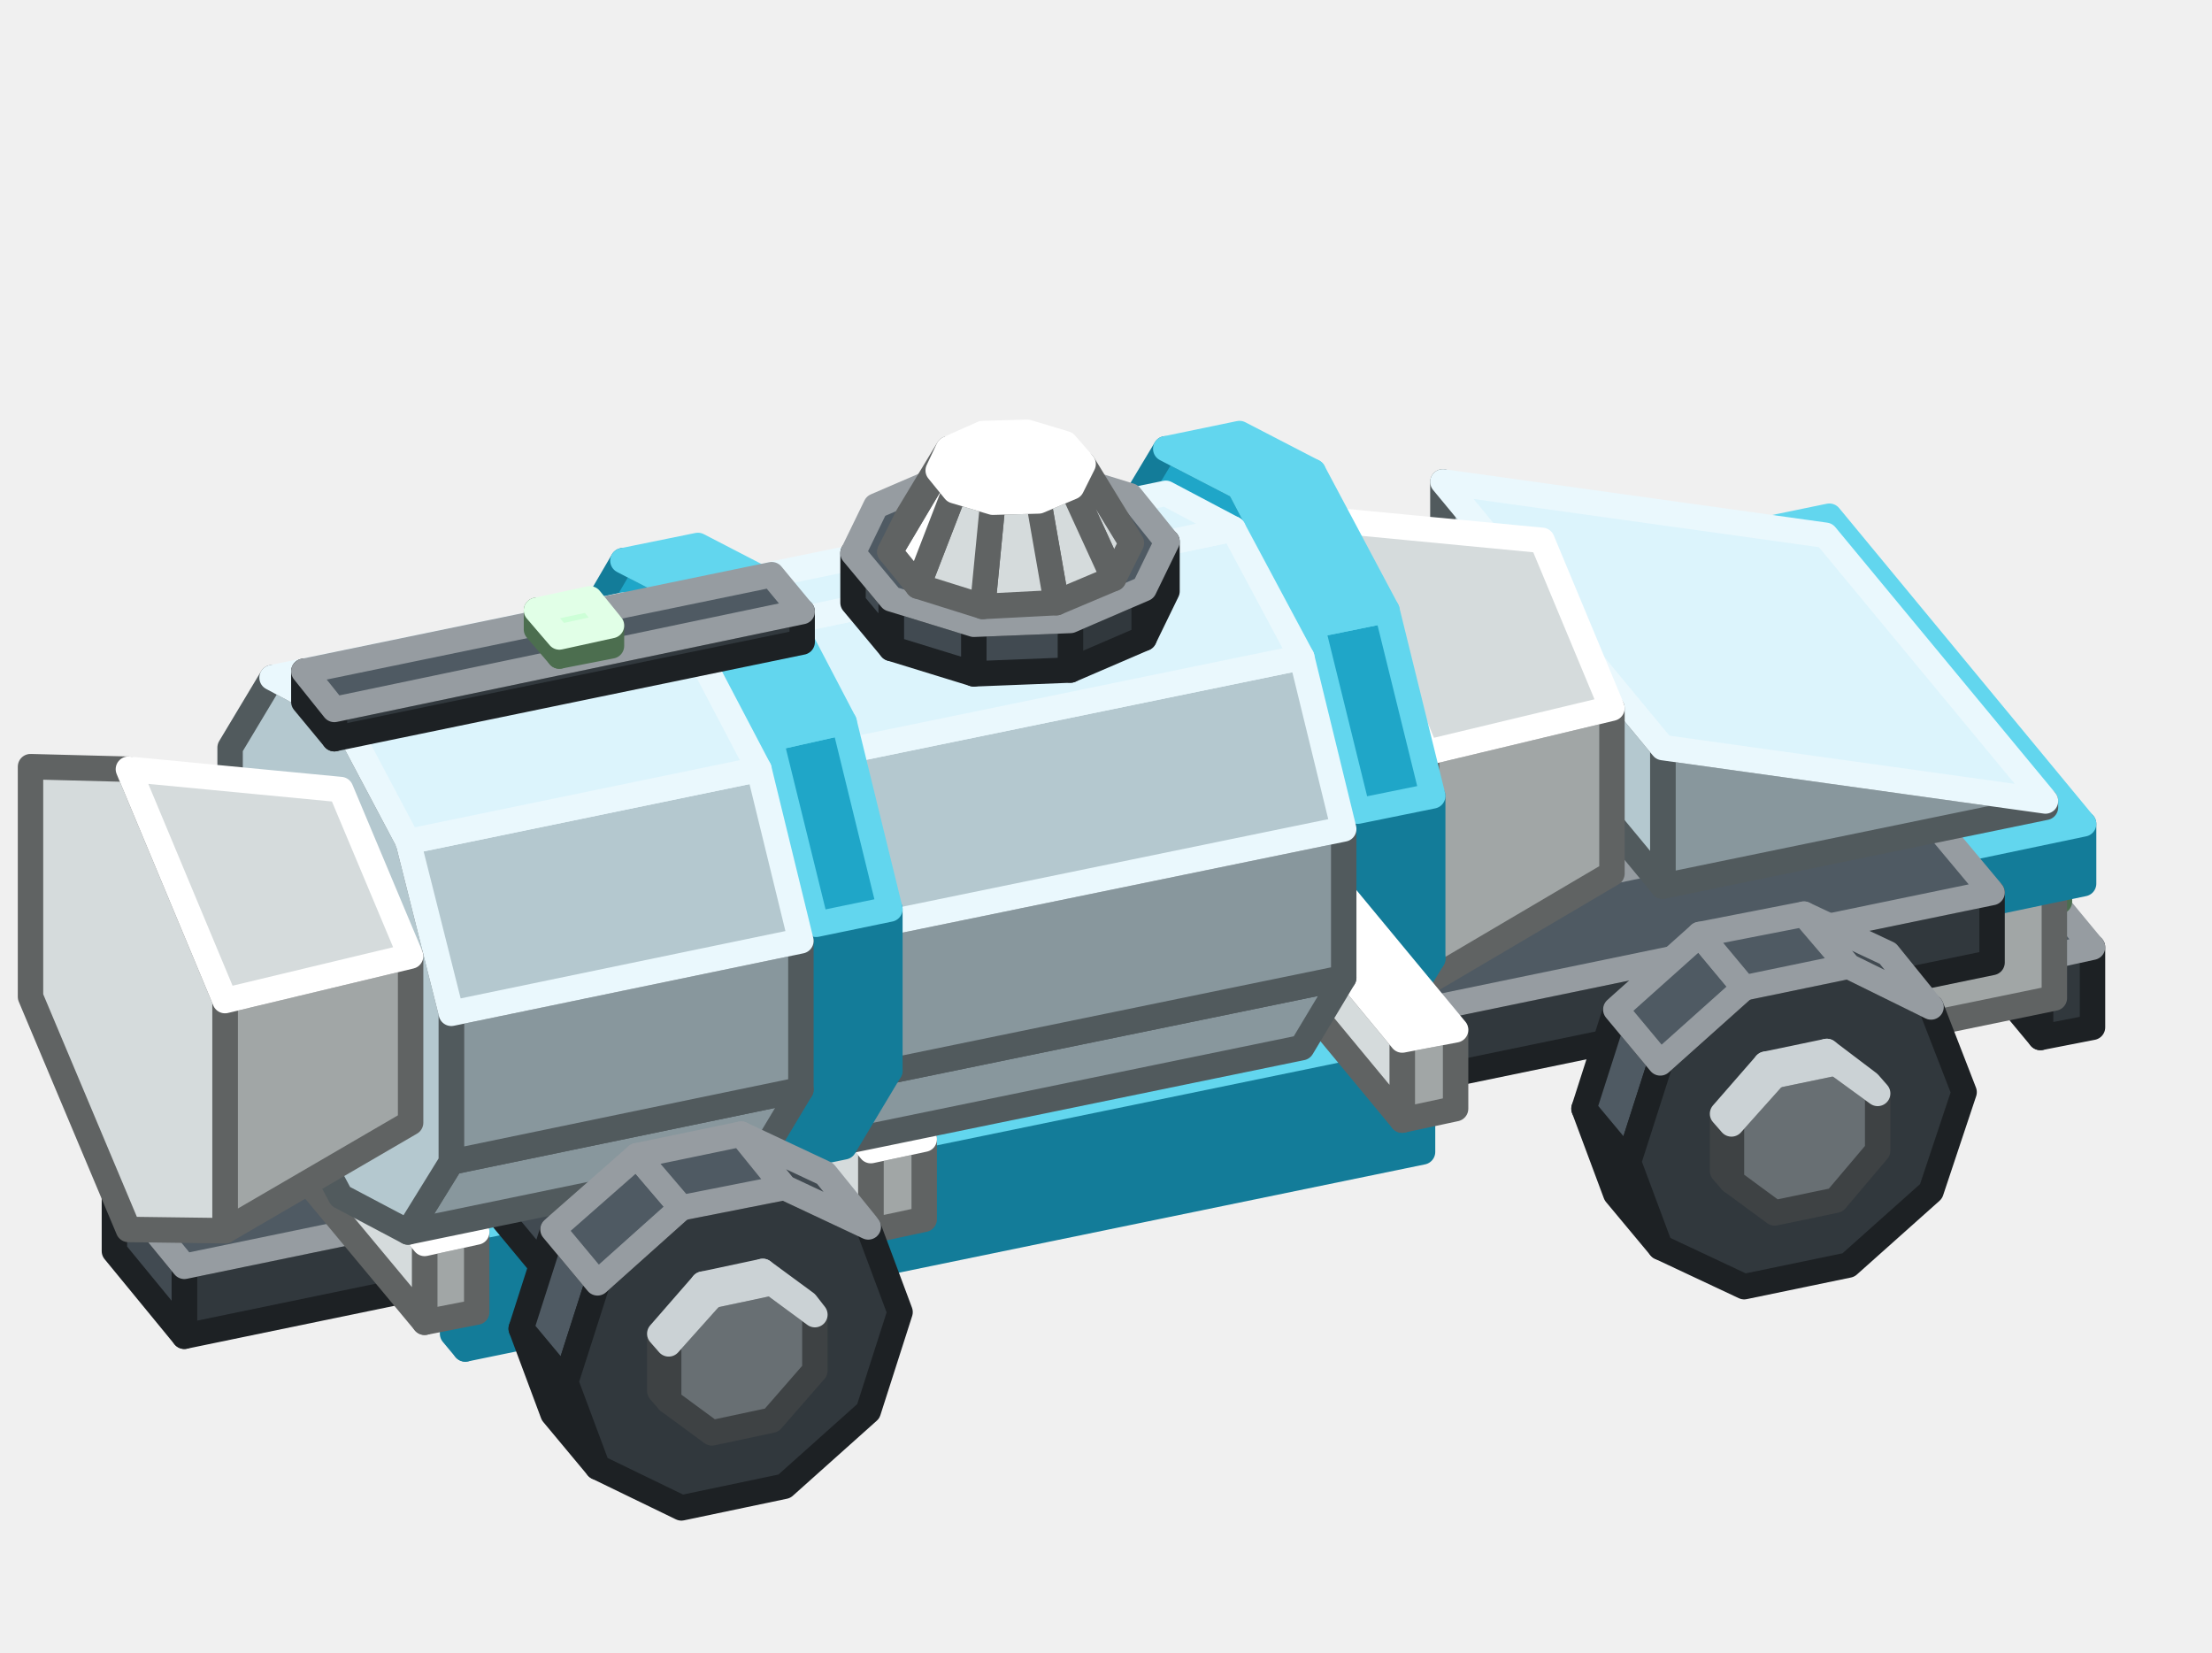
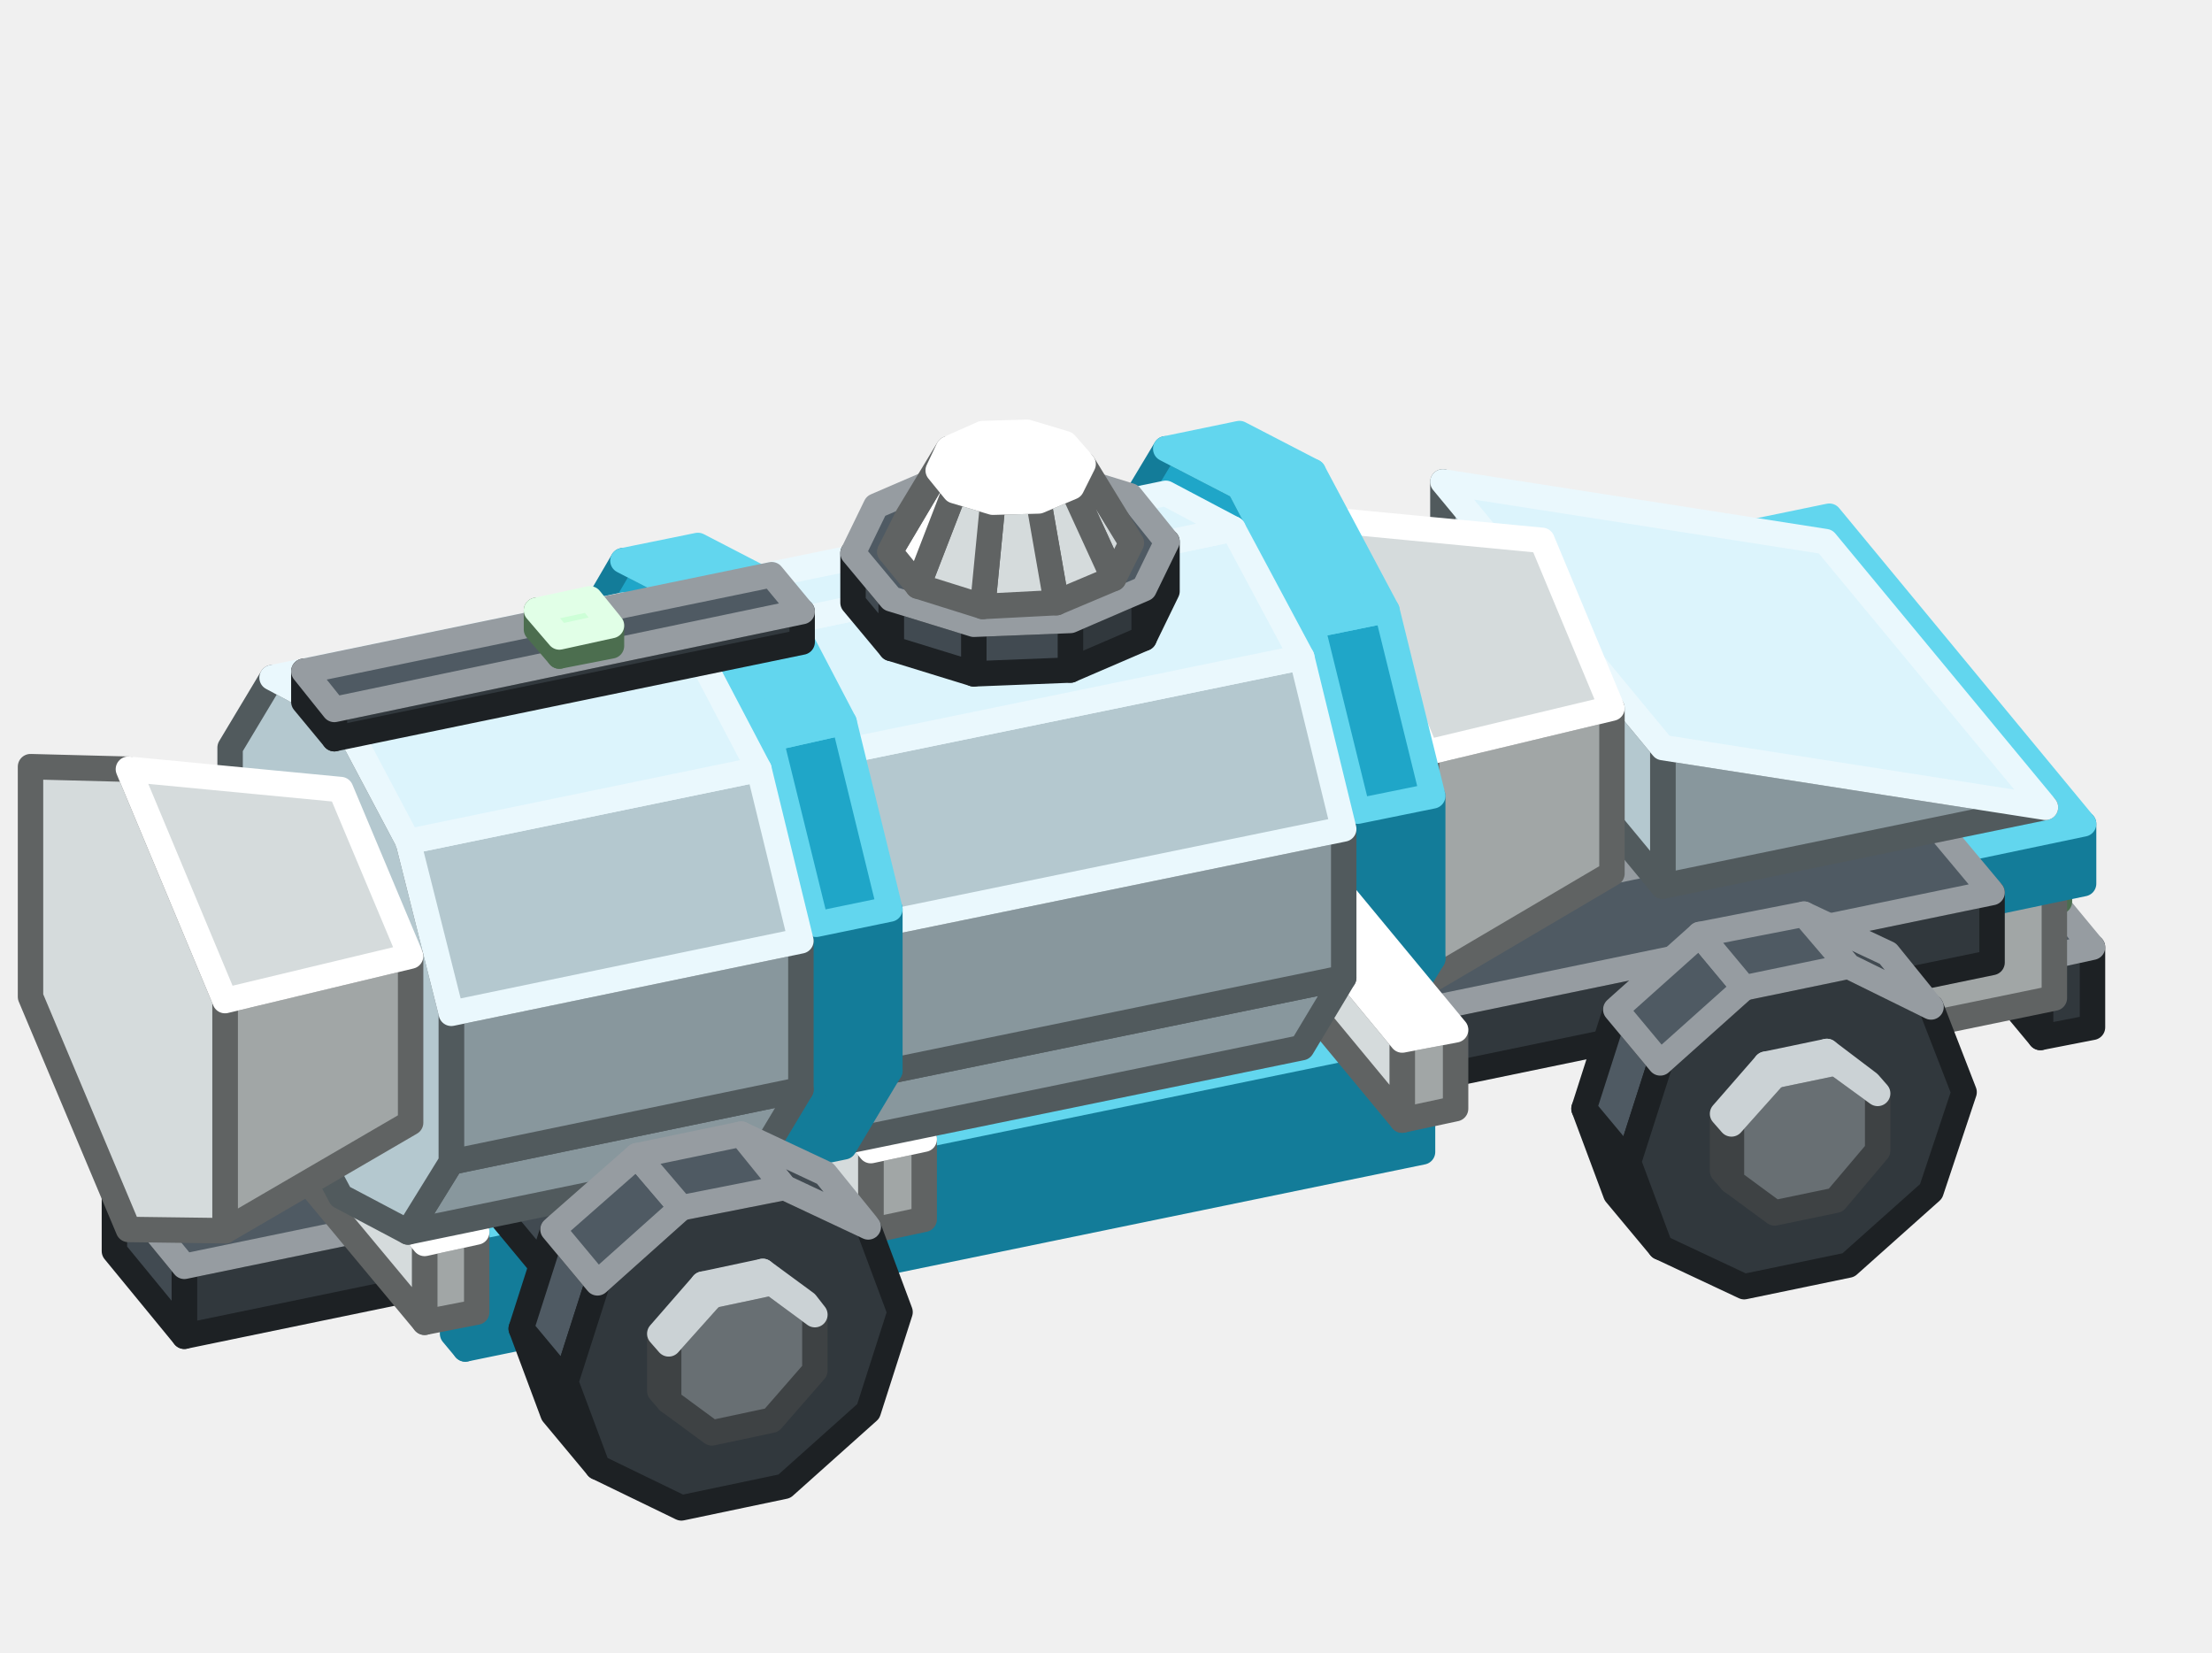
<svg xmlns="http://www.w3.org/2000/svg" width="174" height="130" viewBox="0 0 174 130">
  <g stroke-width="2" stroke-linejoin="round">
    <polygon points="109.9,61.1 109.9,56.7 110.6,57.5 110.6,62" fill="#8A9398" stroke="#3E4244" />
    <polygon points="118.7,52.6 122.1,55.1 122.1,59.6 118.7,63.4 114,64.4 110.6,62 110.6,57.5 114,53.6" fill="#686F73" stroke="#3E4244" />
    <polygon points="118,51.8 121.4,54.3 122.1,55.1 118.7,52.6" fill="#8A9398" stroke="#CBD2D5" />
    <polygon points="109.9,56.7 113.3,52.8 114,53.6 110.6,57.5" fill="#A8B3B9" stroke="#CBD2D5" />
    <polygon points="113.3,52.8 118,51.8 118.7,52.6 114,53.6" fill="#A8B3B9" stroke="#CBD2D5" />
    <polygon points="105.7,68 103.2,61.3 106.6,65.4 109.1,72.2" fill="#414A51" stroke="#1D2124" />
    <polygon points="103.2,61.3 105.7,53.5 109.1,57.7 106.6,65.4" fill="#4F5A63" stroke="#1D2124" />
    <polygon points="123.9,50.1 130.5,53.2 133,60 130.5,67.8 123.9,73.6 115.7,75.3 109.1,72.2 106.6,65.4 109.1,57.7 115.7,51.8" fill="#31383D" stroke="#1D2124" />
    <polygon points="120.4,45.9 127,49.1 130.5,53.2 123.9,50.1" fill="#414A51" stroke="#969CA1" />
    <polygon points="105.7,53.5 112.3,47.6 115.7,51.8 109.1,57.7" fill="#4F5A63" stroke="#969CA1" />
    <polygon points="112.3,47.6 120.4,45.9 123.9,50.1 115.7,51.8" fill="#4F5A63" stroke="#969CA1" />
    <polygon points="164.6,80.8 160.5,81.6 160.5,75.4 164.6,74.5" fill="#31383D" stroke="#1D2124" />
    <polygon points="160.5,81.6 143.1,60.7 143.1,54.4 160.5,75.4" fill="#414A51" stroke="#1D2124" />
    <polygon points="164.6,74.5 160.5,75.4 143.1,54.4 147.3,53.6" fill="#4F5A63" stroke="#969CA1" />
    <polygon points="162,70.9 160.3,71.3 160.3,69.3 162,69" fill="#7FB985" stroke="#4C6E4F" />
    <polygon points="160.3,71.3 150,58.7 150,56.8 160.3,69.3" fill="#A8F5B0" stroke="#4C6E4F" />
    <polygon points="162,69 160.3,69.3 150,56.8 151.6,56.4" fill="#CDFFD7" stroke="#E1FFE7" />
    <polygon points="142.9,92.9 136.2,94.3 136.2,88 142.9,86.6" fill="#31383D" stroke="#1D2124" />
    <polygon points="136.2,94.3 114.7,68.4 114.7,62.1 136.2,88" fill="#414A51" stroke="#1D2124" />
    <polygon points="142.9,86.6 136.2,88 114.7,62.1 121.4,60.7" fill="#4F5A63" stroke="#969CA1" />
    <polygon points="26.3,78.4 26.3,74 27,74.8 27,79.3" fill="#8A9398" stroke="#3E4244" />
    <polygon points="35.1,69.9 38.5,72.4 38.5,76.9 35.1,80.8 30.3,81.8 27,79.3 27,74.8 30.3,70.9" fill="#686F73" stroke="#3E4244" />
    <polygon points="34.4,69.1 37.8,71.6 38.5,72.4 35.1,69.9" fill="#8A9398" stroke="#CBD2D5" />
    <polygon points="26.3,74 29.6,70.1 30.3,70.9 27,74.8" fill="#A8B3B9" stroke="#CBD2D5" />
    <polygon points="29.6,70.1 34.4,69.1 35.1,69.9 30.3,70.9" fill="#A8B3B9" stroke="#CBD2D5" />
    <polygon points="161.6,78.5 131.5,84.7 131.5,75.3 161.6,69" fill="#A1A6A6" stroke="#606363" />
    <polygon points="131.5,84.7 112.8,62.1 112.8,52.7 131.5,75.3" fill="#D5DBDC" stroke="#606363" />
    <polygon points="161.6,69 131.5,75.3 112.8,52.7 142.9,46.5" fill="#FFFFFF" stroke="#FFFFFF" />
    <polygon points="163.9,69.5 130.5,76.5 130.5,71.8 163.9,64.8" fill="#137C99" stroke="#137C99" />
    <polygon points="130.5,76.5 110.4,52.2 110.4,47.5 130.5,71.8" fill="#1FA6C8" stroke="#137C99" />
    <polygon points="163.9,64.8 130.5,71.8 110.4,47.5 143.9,40.6" fill="#62D6EE" stroke="#62D6EE" />
    <polygon points="22.1,85.3 19.5,78.6 23,82.8 25.5,89.5" fill="#414A51" stroke="#1D2124" />
    <polygon points="19.5,78.6 22.1,70.8 25.5,75 23,82.8" fill="#4F5A63" stroke="#1D2124" />
    <polygon points="40.3,67.4 46.9,70.6 49.4,77.3 46.9,85.1 40.3,90.9 32.1,92.6 25.5,89.5 23,82.8 25.5,75 32.1,69.1" fill="#31383D" stroke="#1D2124" />
    <polygon points="36.8,63.2 43.4,66.4 46.9,70.6 40.3,67.4" fill="#414A51" stroke="#969CA1" />
    <polygon points="22.1,70.8 28.6,64.9 32.1,69.1 25.5,75" fill="#4F5A63" stroke="#969CA1" />
    <polygon points="28.6,64.9 36.8,63.2 40.3,67.4 32.1,69.1" fill="#4F5A63" stroke="#969CA1" />
    <polygon points="105,82.2 29.7,97.8 29.7,88.4 105,72.8" fill="#137C99" stroke="#137C99" />
    <polygon points="29.7,97.8 28.7,96.5 28.7,87.1 29.7,88.4" fill="#1FA6C8" stroke="#137C99" />
    <polygon points="105,72.8 29.7,88.4 28.7,87.1 103.9,71.5" fill="#62D6EE" stroke="#62D6EE" />
    <polygon points="156.7,75.7 14.5,105.1 14.5,99.6 156.7,70.2" fill="#31383D" stroke="#1D2124" />
    <polygon points="14.5,105.1 9,98.4 9,92.9 14.5,99.6" fill="#414A51" stroke="#1D2124" />
    <polygon points="156.7,70.2 14.5,99.6 9,92.9 151.1,63.5" fill="#4F5A63" stroke="#969CA1" />
-     <polygon points="160.9,63.5 130.8,69.7 130.8,58.8 160.9,63" fill="#88979D" stroke="#515A5D" />
+     <polygon points="160.9,63.5 130.8,69.7 130.8,58.8" fill="#88979D" stroke="#515A5D" />
    <polygon points="130.8,69.7 113.5,48.8 113.5,37.9 130.8,58.8" fill="#B4C8CF" stroke="#515A5D" />
-     <polygon points="160.9,63 130.8,58.8 113.5,37.9 143.6,42.1" fill="#DCF4FC" stroke="#EAF8FD" />
+     <polygon points="160.9,63.5 130.8,58.8 113.5,37.9 143.6,42.6" fill="#DCF4FC" stroke="#EAF8FD" />
    <polygon points="112.2,77.3 112.2,59.2 126.8,55.7 126.8,68.7" fill="#A1A6A6" stroke="#606363" />
    <polygon points="112.2,59.2 104.6,40.9 96.9,40.8 96.9,58.9 104.6,77.1 112.2,77.3" fill="#D5DBDC" stroke="#606363" />
    <polygon points="112.2,59.2 104.6,40.9 121.3,42.5 126.8,55.7" fill="#D5DBDC" stroke="#FFFFFF" />
    <polygon points="127.1,93.9 124.6,87.2 128.1,91.4 130.6,98.1" fill="#414A51" stroke="#1D2124" />
    <polygon points="124.6,87.2 127.1,79.4 130.6,83.6 128.1,91.4" fill="#4F5A63" stroke="#1D2124" />
    <polygon points="145.4,76 151.9,79.2 154.5,85.9 151.9,93.7 145.4,99.5 137.2,101.2 130.6,98.1 128.1,91.4 130.6,83.6 137.2,77.7" fill="#31383D" stroke="#1D2124" />
    <polygon points="141.9,71.9 148.5,75 151.9,79.2 145.4,76" fill="#414A51" stroke="#969CA1" />
    <polygon points="127.1,79.4 133.7,73.5 137.2,77.7 130.6,83.6" fill="#4F5A63" stroke="#969CA1" />
    <polygon points="133.7,73.5 141.9,71.9 145.4,76 137.2,77.7" fill="#4F5A63" stroke="#969CA1" />
    <polygon points="103.2,82.6 106.8,76.6 112.7,75.4 109.1,81.3" fill="#137C99" stroke="#137C99" />
    <polygon points="106.8,76.6 106.8,63.8 112.7,62.6 112.7,75.4" fill="#137C99" stroke="#137C99" />
    <polygon points="106.8,63.8 103.2,49.2 97.5,38.3 91.7,35.3 88.1,41.3 88.1,54 91.7,68.6 97.5,79.5 103.2,82.6 106.8,76.6" fill="#1FA6C8" stroke="#137C99" />
    <polygon points="106.8,63.8 103.2,49.2 109.1,48 112.7,62.6" fill="#1FA6C8" stroke="#62D6EE" />
    <polygon points="103.2,49.2 97.5,38.3 103.3,37.1 109.1,48" fill="#62D6EE" stroke="#62D6EE" />
    <polygon points="97.5,38.3 91.7,35.3 97.5,34.1 103.3,37.1" fill="#62D6EE" stroke="#62D6EE" />
    <polygon points="111.9,90.6 36.6,106.1 36.6,96.7 111.9,81.2" fill="#137C99" stroke="#137C99" />
    <polygon points="36.6,106.1 35.6,104.9 35.6,95.5 36.6,96.7" fill="#1FA6C8" stroke="#137C99" />
    <polygon points="111.9,81.2 36.6,96.7 35.6,95.5 110.8,79.9" fill="#62D6EE" stroke="#62D6EE" />
    <polygon points="114.5,87.2 110.3,88.1 110.3,81.8 114.5,81" fill="#A1A6A6" stroke="#606363" />
    <polygon points="110.3,88.1 93,67.2 93,60.9 110.3,81.8" fill="#D5DBDC" stroke="#606363" />
    <polygon points="114.5,81 110.3,81.8 93,60.9 97.2,60.1" fill="#FFFFFF" stroke="#FFFFFF" />
    <polygon points="72.7,95.9 68.5,96.8 68.5,90.5 72.7,89.6" fill="#A1A6A6" stroke="#606363" />
    <polygon points="68.5,96.8 51.2,75.9 51.2,69.6 68.5,90.5" fill="#D5DBDC" stroke="#606363" />
    <polygon points="72.7,89.6 68.5,90.5 51.2,69.6 55.3,68.7" fill="#FFFFFF" stroke="#FFFFFF" />
    <polygon points="135.5,92.1 135.5,87.6 136.2,88.4 136.2,92.9" fill="#8A9398" stroke="#3E4244" />
    <polygon points="144.4,83.6 147.7,86 147.7,90.5 144.4,94.4 139.6,95.4 136.2,92.9 136.2,88.4 139.6,84.6" fill="#686F73" stroke="#3E4244" />
    <polygon points="143.7,82.7 147,85.2 147.7,86 144.4,83.6" fill="#8A9398" stroke="#CBD2D5" />
    <polygon points="135.5,87.6 138.9,83.7 139.6,84.6 136.2,88.4" fill="#A8B3B9" stroke="#CBD2D5" />
    <polygon points="138.9,83.7 143.7,82.7 144.4,83.6 139.6,84.6" fill="#A8B3B9" stroke="#CBD2D5" />
    <polygon points="59.3,110.2 52.6,111.6 52.6,105.3 59.3,104" fill="#31383D" stroke="#1D2124" />
    <polygon points="52.6,111.6 31.1,85.7 31.1,79.4 52.6,105.3" fill="#414A51" stroke="#1D2124" />
    <polygon points="59.3,104 52.6,105.3 31.1,79.4 37.8,78" fill="#4F5A63" stroke="#969CA1" />
    <polygon points="66.4,89.8 69.7,84.3 105.7,76.9 102.4,82.4" fill="#88979D" stroke="#515A5D" />
    <polygon points="69.7,84.3 69.7,72.6 105.7,65.2 105.7,76.9" fill="#88979D" stroke="#515A5D" />
    <polygon points="69.7,72.6 66.4,59.1 61.1,49.1 55.7,46.2 52.4,51.7 52.4,63.4 55.7,76.9 61.1,87 66.4,89.8 69.7,84.3" fill="#B4C8CF" stroke="#515A5D" />
    <polygon points="69.7,72.6 66.4,59.1 102.4,51.7 105.7,65.2" fill="#B4C8CF" stroke="#EAF8FD" />
    <polygon points="66.4,59.1 61.1,49.1 97,41.6 102.4,51.7" fill="#DCF4FC" stroke="#EAF8FD" />
    <polygon points="61.1,49.1 55.7,46.2 91.7,38.8 97,41.6" fill="#DCF4FC" stroke="#EAF8FD" />
    <polygon points="91.8,46.5 90,50.2 90,46.3 91.8,42.6" fill="#31383D" stroke="#1D2124" />
    <polygon points="90,50.2 84.2,52.7 84.2,48.8 90,46.3" fill="#31383D" stroke="#1D2124" />
    <polygon points="84.2,52.7 76.6,53 76.6,49.1 84.2,48.8" fill="#414A51" stroke="#1D2124" />
    <polygon points="76.6,53 70.1,51 70.1,47.1 76.6,49.1" fill="#414A51" stroke="#1D2124" />
    <polygon points="70.1,51 67.1,47.4 67.1,43.5 70.1,47.1" fill="#414A51" stroke="#1D2124" />
    <polygon points="91.8,42.6 90,46.3 84.2,48.8 76.6,49.1 70.1,47.1 67.1,43.5 68.9,39.8 74.7,37.3 82.4,37 88.9,39" fill="#4F5A63" stroke="#969CA1" />
    <polygon points="89,42.7 87.6,45.5 84.3,38.3 85.2,36.5" fill="#D5DBDC" stroke="#606363" />
    <polygon points="87.6,45.5 83.1,47.4 81.7,39.4 84.3,38.3" fill="#D5DBDC" stroke="#606363" />
    <polygon points="83.1,47.4 77.3,47.7 78.1,39.5 81.7,39.4" fill="#D5DBDC" stroke="#606363" />
    <polygon points="77.3,47.7 72.2,46.1 75.1,38.6 78.1,39.5" fill="#D5DBDC" stroke="#606363" />
    <polygon points="72.2,46.1 70,43.4 73.8,37 75.1,38.6" fill="#FFFFFF" stroke="#606363" />
    <polygon points="70,43.4 71.4,40.6 74.6,35.3 73.8,37" fill="#FFFFFF" stroke="#606363" />
    <polygon points="85.2,36.5 84.3,38.3 81.7,39.4 78.1,39.5 75.1,38.6 73.8,37 74.6,35.3 77.3,34.1 80.8,34 83.8,34.9" fill="#FFFFFF" stroke="#FFFFFF" />
    <polygon points="60.6,91.4 64.2,85.4 70,84.2 66.4,90.2" fill="#137C99" stroke="#137C99" />
    <polygon points="64.2,85.4 64.2,72.7 70,71.5 70,84.2" fill="#137C99" stroke="#137C99" />
    <polygon points="64.2,72.7 60.6,58.1 54.8,47.1 49,44.1 45.5,50.1 45.5,62.8 49,77.4 54.8,88.4 60.6,91.4 64.2,85.4" fill="#1FA6C8" stroke="#137C99" />
    <polygon points="64.2,72.7 60.6,58.1 66.4,56.8 70,71.5" fill="#1FA6C8" stroke="#62D6EE" />
    <polygon points="60.6,58.1 54.8,47.1 60.7,45.9 66.4,56.8" fill="#62D6EE" stroke="#62D6EE" />
    <polygon points="54.8,47.1 49,44.1 54.9,42.9 60.7,45.9" fill="#62D6EE" stroke="#62D6EE" />
    <polygon points="37.5,103.2 33.4,104 33.4,97.8 37.5,96.9" fill="#A1A6A6" stroke="#606363" />
    <polygon points="33.4,104 16,83.1 16,76.9 33.4,97.8" fill="#D5DBDC" stroke="#606363" />
    <polygon points="37.5,96.9 33.4,97.8 16,76.9 20.2,76" fill="#FFFFFF" stroke="#FFFFFF" />
    <polygon points="32.1,96.9 35.5,91.4 63,85.7 59.7,91.2" fill="#88979D" stroke="#515A5D" />
    <polygon points="35.5,91.4 35.5,79.7 63,74 63,85.7" fill="#88979D" stroke="#515A5D" />
    <polygon points="35.5,79.7 32.1,66.2 26.8,56.2 21.4,53.3 18.1,58.8 18.1,70.5 21.4,84 26.8,94.1 32.1,96.9 35.5,91.4" fill="#B4C8CF" stroke="#515A5D" />
    <polygon points="35.5,79.7 32.1,66.2 59.7,60.5 63,74" fill="#B4C8CF" stroke="#EAF8FD" />
    <polygon points="32.1,66.2 26.8,56.2 54.4,50.4 59.7,60.5" fill="#DCF4FC" stroke="#EAF8FD" />
    <polygon points="26.8,56.2 21.4,53.3 49,47.6 54.4,50.4" fill="#DCF4FC" stroke="#EAF8FD" />
    <polygon points="17.7,96.8 17.7,78.7 32.3,75.2 32.3,88.3" fill="#A1A6A6" stroke="#606363" />
    <polygon points="17.7,78.7 10.1,60.5 2.4,60.3 2.4,78.4 10.1,96.7 17.7,96.8" fill="#D5DBDC" stroke="#606363" />
    <polygon points="17.7,78.7 10.1,60.5 26.8,62.1 32.3,75.2" fill="#D5DBDC" stroke="#FFFFFF" />
    <polygon points="43.5,111.2 41,104.5 44.5,108.7 47,115.4" fill="#414A51" stroke="#1D2124" />
    <polygon points="41,104.5 43.5,96.7 47,100.9 44.5,108.7" fill="#4F5A63" stroke="#1D2124" />
    <polygon points="61.7,93.4 68.3,96.5 70.8,103.2 68.3,111 61.7,116.9 53.6,118.6 47,115.4 44.5,108.7 47,100.9 53.6,95" fill="#31383D" stroke="#1D2124" />
    <polygon points="58.3,89.2 64.9,92.3 68.3,96.5 61.7,93.4" fill="#414A51" stroke="#969CA1" />
    <polygon points="43.5,96.7 50.1,90.9 53.6,95 47,100.9" fill="#4F5A63" stroke="#969CA1" />
    <polygon points="50.1,90.9 58.3,89.2 61.7,93.4 53.6,95" fill="#4F5A63" stroke="#969CA1" />
    <polygon points="63.1,50.5 26.3,58.1 26.3,55.8 63.1,48.1" fill="#31383D" stroke="#1D2124" />
    <polygon points="26.3,58.1 23.9,55.2 23.9,52.8 26.3,55.8" fill="#414A51" stroke="#1D2124" />
    <polygon points="63.1,48.1 26.3,55.8 23.9,52.8 60.7,45.2" fill="#4F5A63" stroke="#969CA1" />
    <polygon points="48.1,50.8 44,51.6 44,50.1 48.1,49.2" fill="#7FB985" stroke="#4C6E4F" />
    <polygon points="44,51.6 42.2,49.5 42.2,48 44,50.1" fill="#A8F5B0" stroke="#4C6E4F" />
    <polygon points="48.1,49.2 44,50.1 42.2,48 46.4,47.1" fill="#CDFFD7" stroke="#E1FFE7" />
    <polygon points="51.9,109.4 51.9,104.9 52.6,105.7 52.6,110.2" fill="#8A9398" stroke="#3E4244" />
    <polygon points="60.7,100.9 64.1,103.4 64.1,107.8 60.7,111.7 56,112.7 52.6,110.2 52.6,105.7 56,101.9" fill="#686F73" stroke="#3E4244" />
    <polygon points="60,100 63.4,102.5 64.1,103.4 60.7,100.9" fill="#8A9398" stroke="#CBD2D5" />
    <polygon points="51.9,104.9 55.3,101 56,101.9 52.6,105.7" fill="#A8B3B9" stroke="#CBD2D5" />
    <polygon points="55.3,101 60,100 60.7,100.9 56,101.9" fill="#A8B3B9" stroke="#CBD2D5" />
  </g>
</svg>
